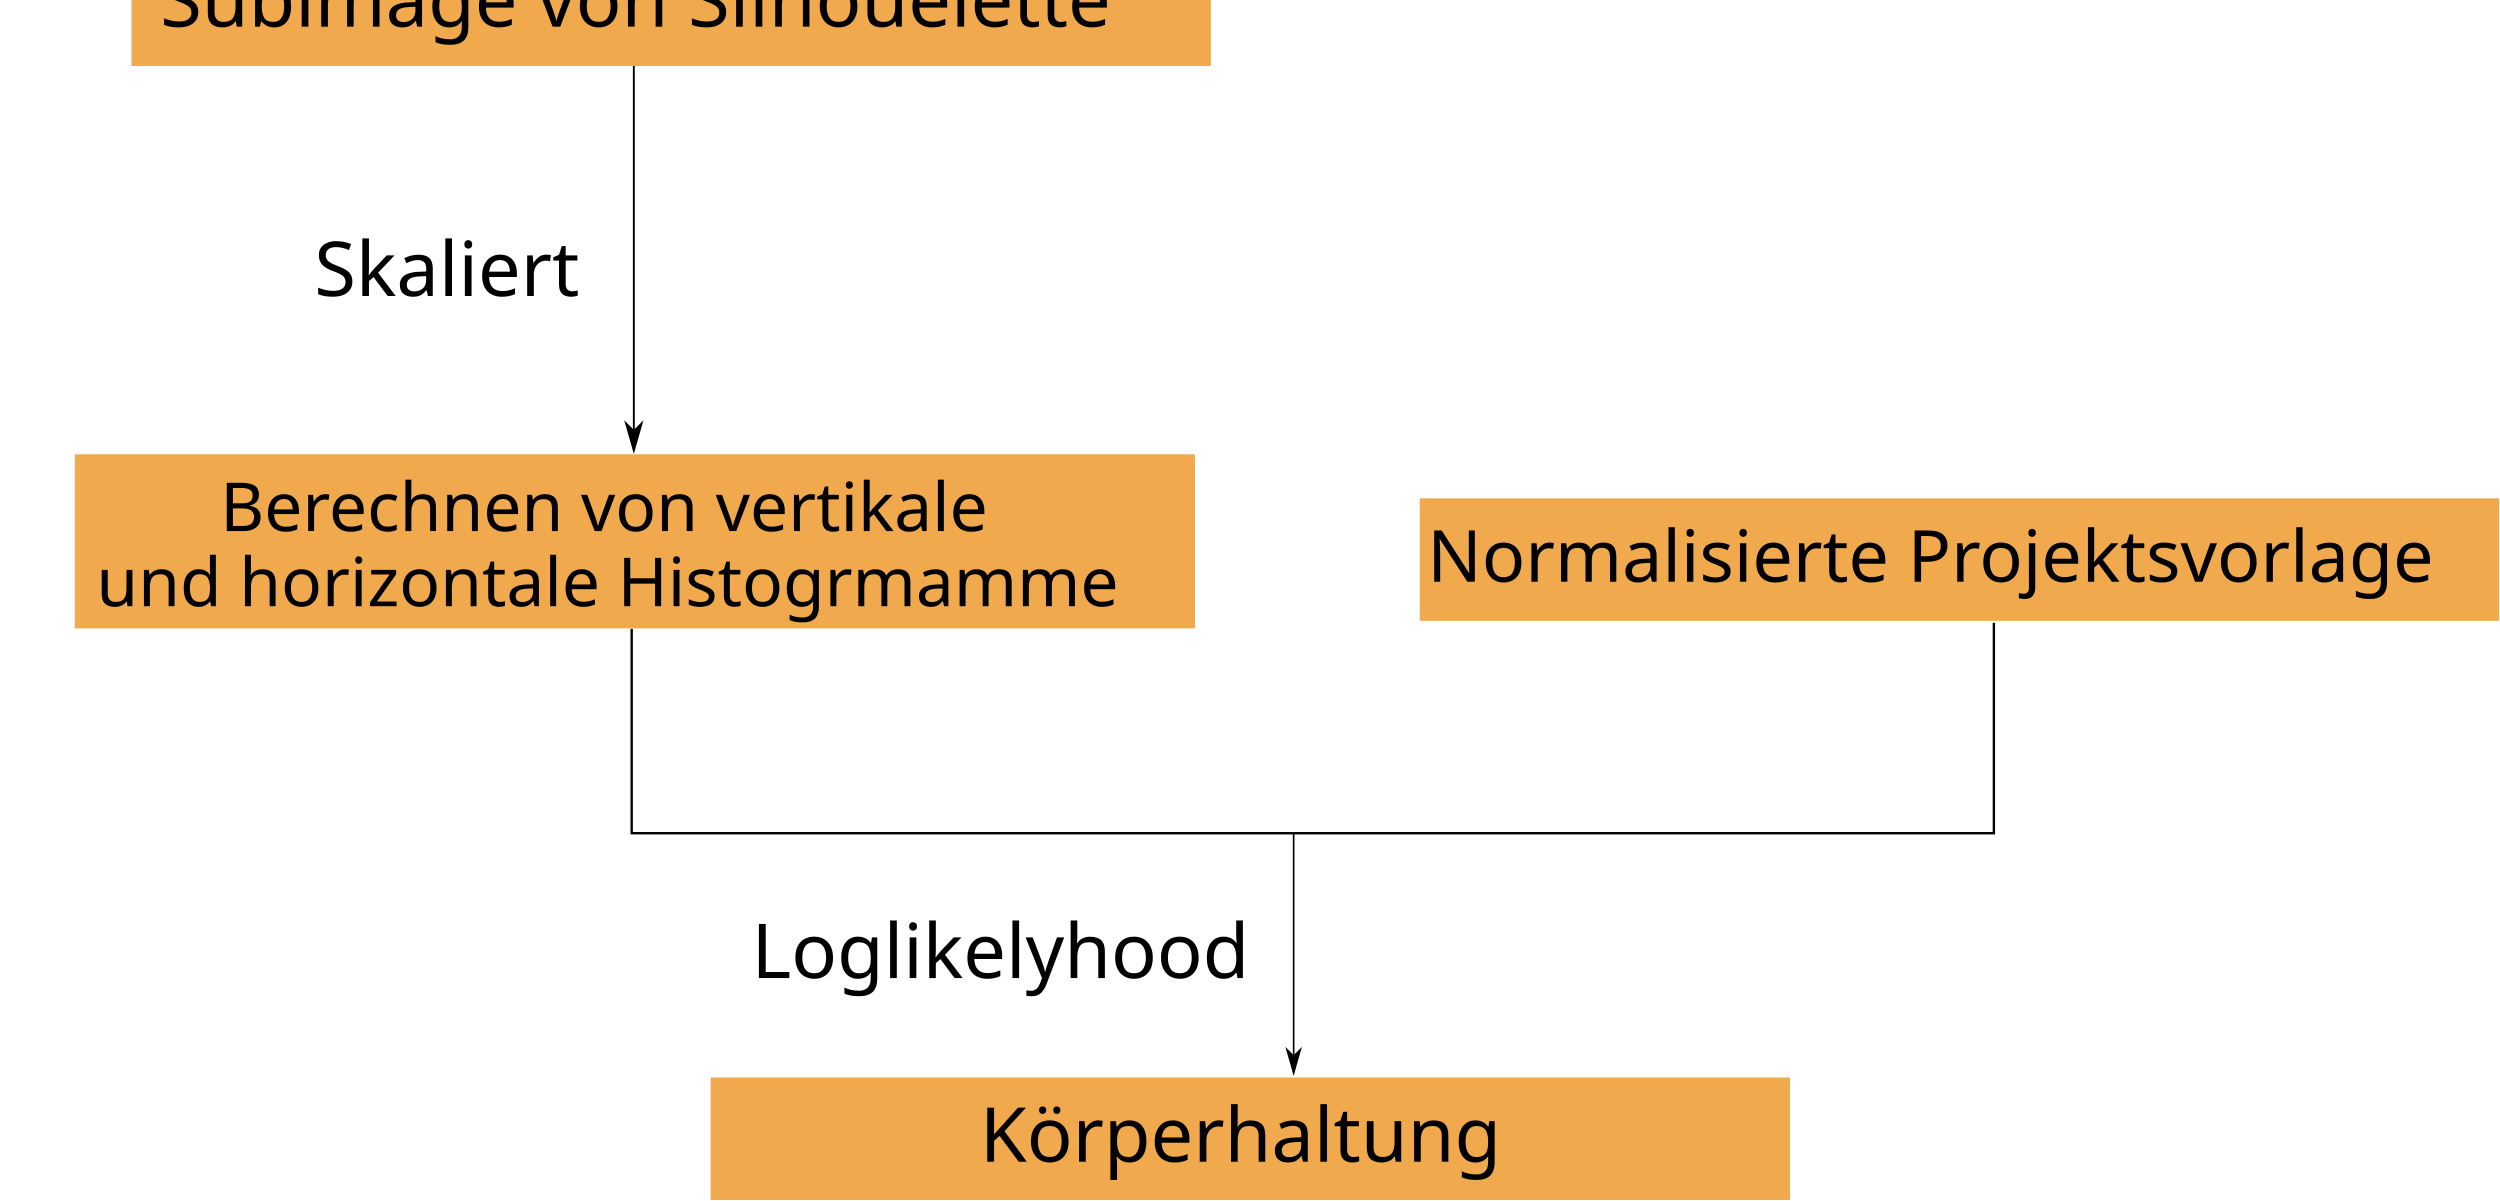
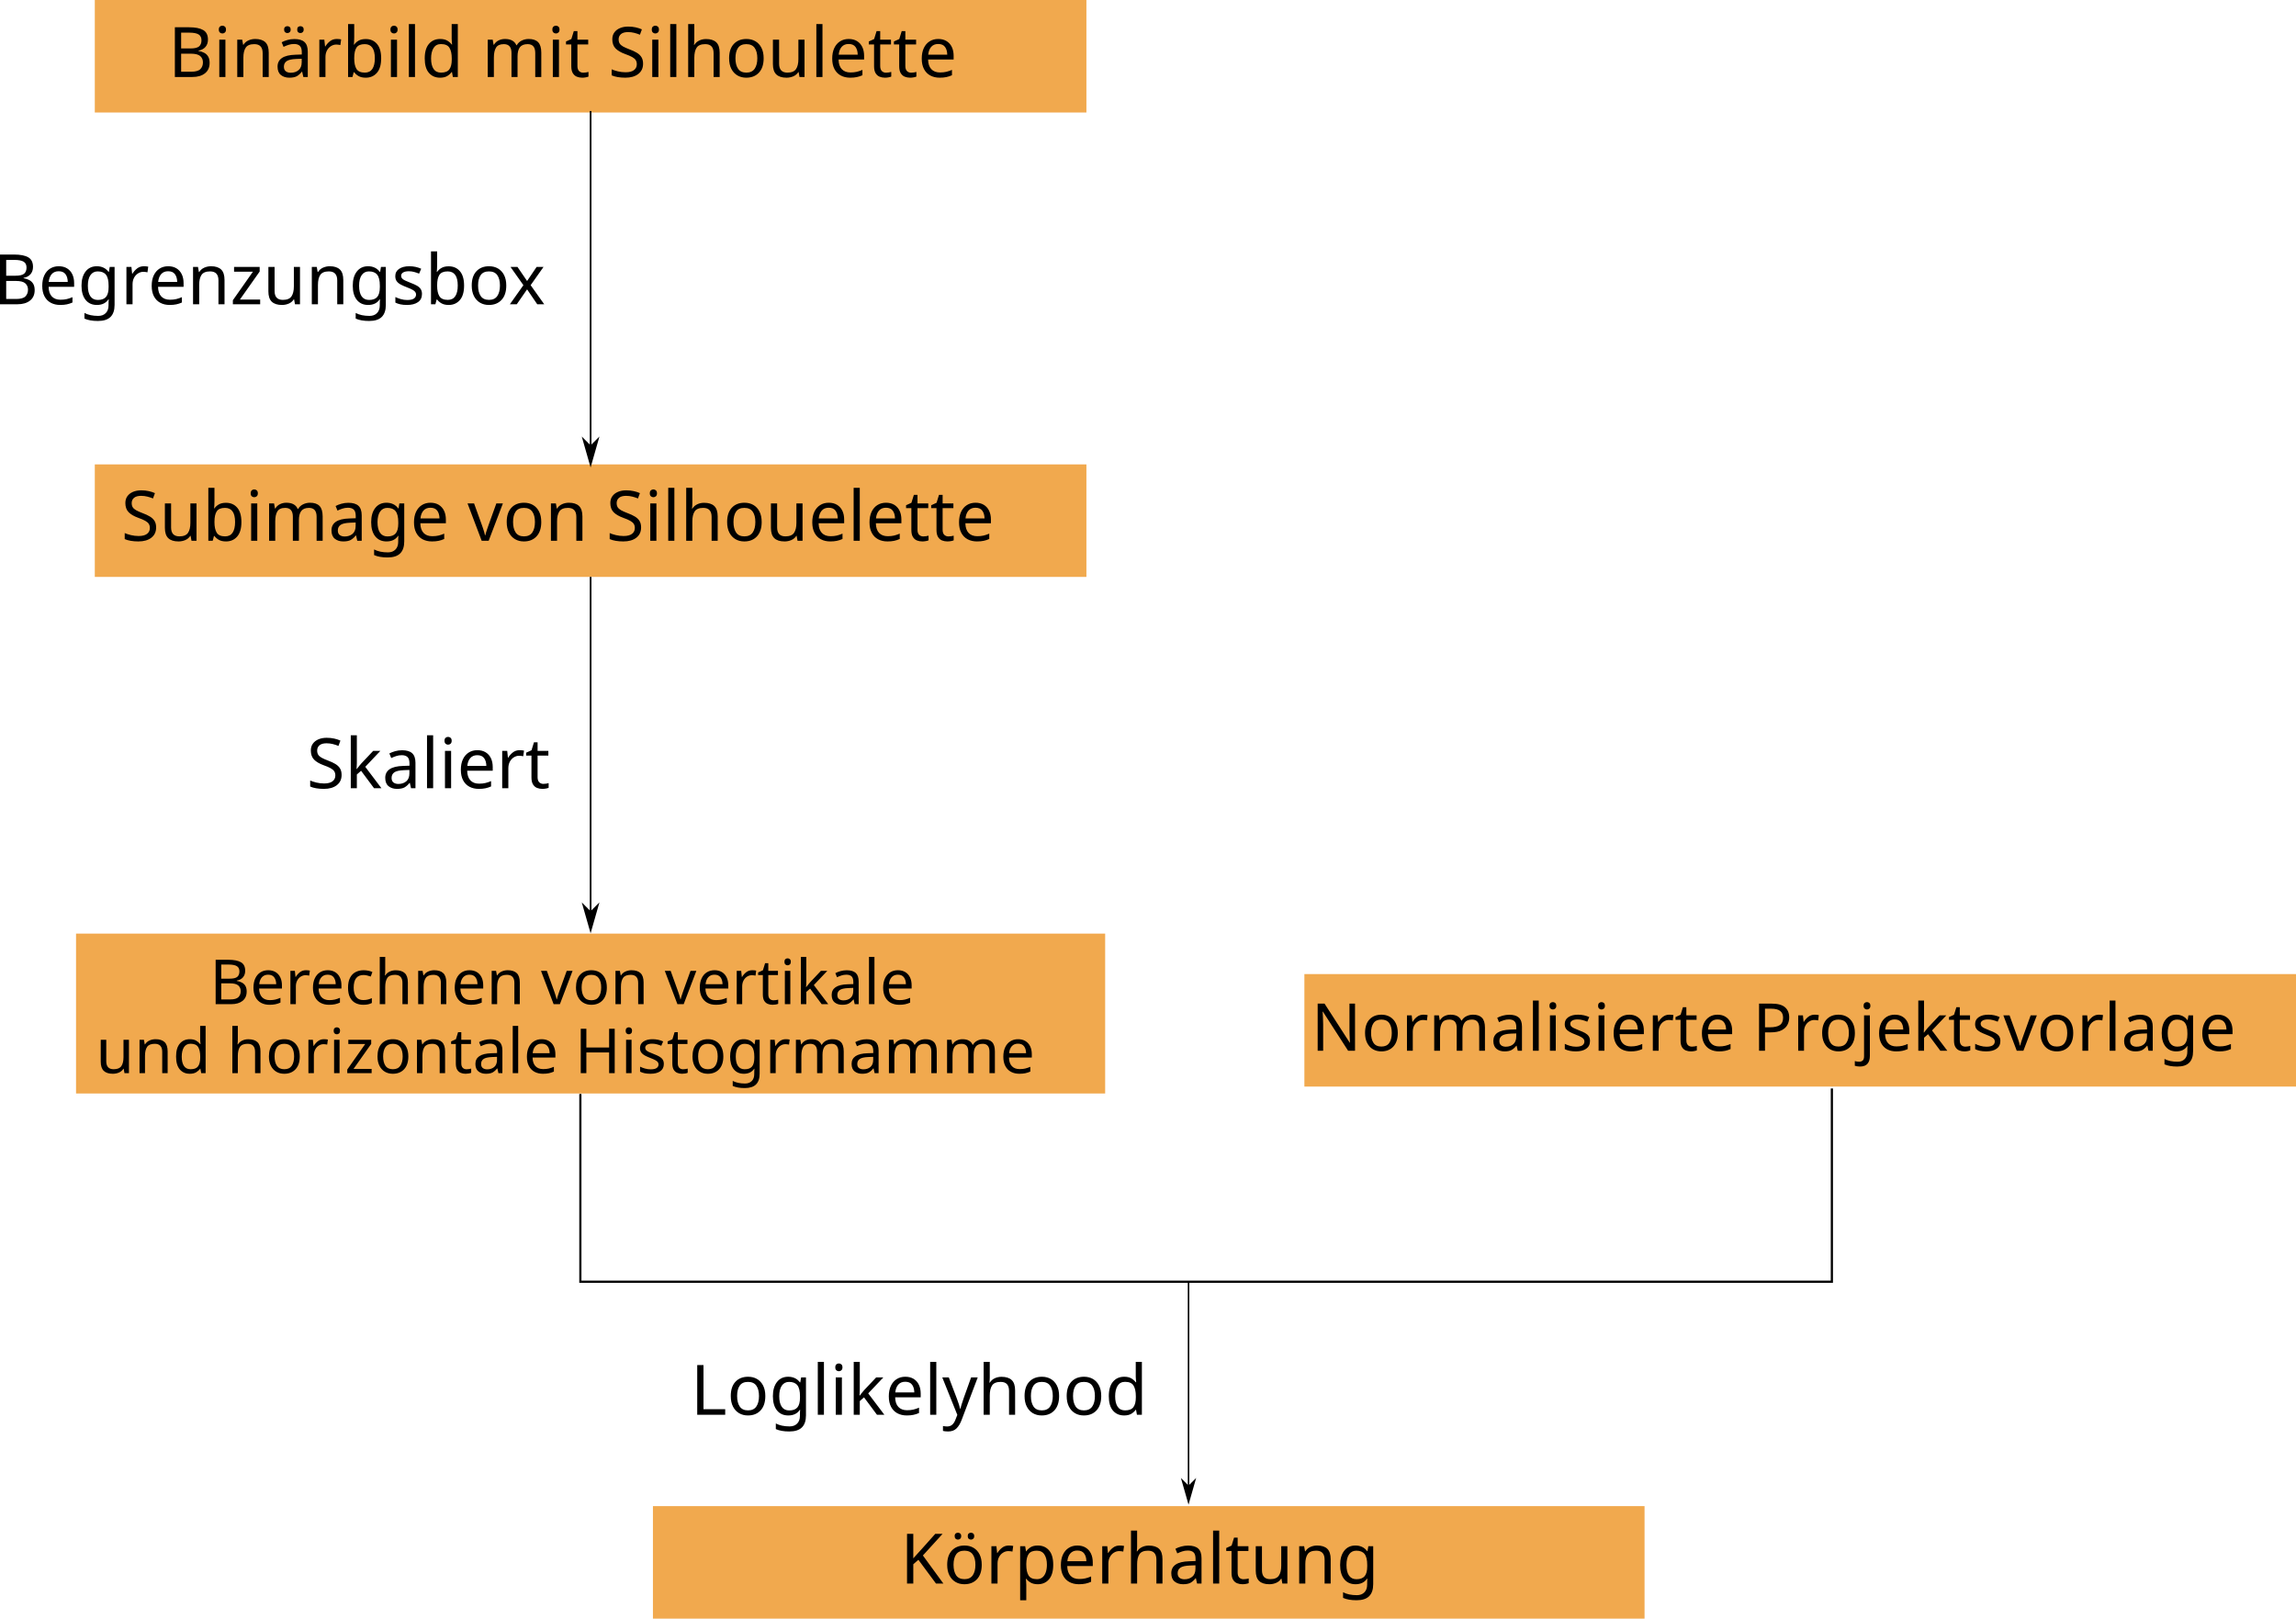
- <svg xmlns="http://www.w3.org/2000/svg" width="469.121mm" height="225.35mm" viewBox="0 0 1662.241 798.485" id="svg2" version="1.1">
+ <svg xmlns="http://www.w3.org/2000/svg" width="468.944mm" height="330.626mm" viewBox="0 0 1661.611 1171.511" id="svg2" version="1.1">
  <defs id="defs4">
    <marker style="overflow:visible" id="marker4711" refX="0" refY="0" orient="auto">
      <path transform="matrix(-0.8,0,0,-0.8,-10,0)" style="fill:#000000;fill-opacity:1;fill-rule:evenodd;stroke:#000000;stroke-width:1pt;stroke-opacity:1" d="M 0,0 5,-5 -12.5,0 5,5 0,0 Z" id="path4713" />
    </marker>
    <marker style="overflow:visible" id="marker4502" refX="0" refY="0" orient="auto">
      <path transform="matrix(-0.8,0,0,-0.8,-10,0)" style="fill:#000000;fill-opacity:1;fill-rule:evenodd;stroke:#000000;stroke-width:1pt;stroke-opacity:1" d="M 0,0 5,-5 -12.5,0 5,5 0,0 Z" id="path4504" />
    </marker>
    <marker orient="auto" refY="0" refX="0" id="Arrow1Lend" style="overflow:visible">
      <path id="path4219" d="M 0,0 5,-5 -12.5,0 5,5 0,0 Z" style="fill:#000000;fill-opacity:1;fill-rule:evenodd;stroke:#000000;stroke-width:1pt;stroke-opacity:1" transform="matrix(-0.8,0,0,-0.8,-10,0)" />
    </marker>
    <marker orient="auto" refY="0" refX="0" id="Arrow1Lend-0" style="overflow:visible">
      <path id="path4219-3" d="M 0,0 5,-5 -12.5,0 5,5 0,0 Z" style="fill:#000000;fill-opacity:1;fill-rule:evenodd;stroke:#000000;stroke-width:1pt;stroke-opacity:1" transform="matrix(-0.8,0,0,-0.8,-10,0)" />
    </marker>
  </defs>
-   <g id="layer2" transform="translate(308.971,143.6549)" style="display:inline">
-     <rect style="display:inline;fill:#f1a94e;fill-opacity:1;stroke:none;stroke-width:1.26;stroke-miterlimit:4;stroke-dasharray:3.779, 1.26;stroke-dashoffset:0;stroke-opacity:1" id="rect4167-4-7-3-1" width="744.775" height="115.719" x="-259.215" y="158.399" />
+   <g id="layer2" transform="translate(308.971,517.3108)" style="display:inline">
+     <rect style="display:inline;fill:#f1a94e;fill-opacity:1;stroke:none;stroke-width:1.26;stroke-miterlimit:4;stroke-dasharray:3.779, 1.26;stroke-dashoffset:0;stroke-opacity:1" id="rect4167-4-7-3-1" width="744.775" height="115.719" x="-253.942" y="158.399" />
  </g>
-   <g id="layer1" transform="translate(308.971,143.6549)" style="display:inline">
+   <g id="layer1" transform="translate(308.971,517.3108)" style="display:inline">
    <rect style="display:inline;fill:#f1a94e;fill-opacity:1;stroke:none;stroke-width:1.26;stroke-miterlimit:4;stroke-dasharray:3.779, 1.26;stroke-dashoffset:0;stroke-opacity:1" id="rect4167-4-7-3" width="717.632" height="81.433" x="635.008" y="187.686" />
-     <rect style="display:inline;fill:#f1a94e;fill-opacity:1;stroke:none;stroke-width:1.26;stroke-miterlimit:4;stroke-dasharray:3.779, 1.26;stroke-dashoffset:0;stroke-opacity:1" id="rect4167-4-7" width="717.632" height="81.433" x="-221.526" y="-181.201" />
+     <rect style="display:inline;fill:#f1a94e;fill-opacity:1;stroke:none;stroke-width:1.26;stroke-miterlimit:4;stroke-dasharray:3.779, 1.26;stroke-dashoffset:0;stroke-opacity:1" id="rect4167-4-7" width="717.632" height="81.433" x="-240.37" y="-181.201" />
    <rect style="display:inline;fill:#f1a94e;fill-opacity:1;stroke:none;stroke-width:1.26;stroke-miterlimit:4;stroke-dasharray:3.779, 1.26;stroke-dashoffset:0;stroke-opacity:1" id="rect4167-4-7-5" width="717.632" height="81.433" x="163.555" y="572.767" />
-     <rect style="display:inline;fill:#f1a94e;fill-opacity:1;stroke:none;stroke-width:1.26;stroke-miterlimit:4;stroke-dasharray:3.779, 1.26;stroke-dashoffset:0;stroke-opacity:1" id="rect4167-4" width="717.632" height="81.433" x="-222.537" y="-517.311" />
-     <path style="display:inline;fill:none;fill-opacity:1;fill-rule:evenodd;stroke:#000000;stroke-width:1.26px;stroke-linecap:butt;stroke-linejoin:miter;stroke-opacity:1;marker-end:url(#Arrow1Lend)" d="m 116.534,-436.942 0,255.521" id="path4208" />
+     <rect style="display:inline;fill:#f1a94e;fill-opacity:1;stroke:none;stroke-width:1.26;stroke-miterlimit:4;stroke-dasharray:3.779, 1.26;stroke-dashoffset:0;stroke-opacity:1" id="rect4167-4" width="717.632" height="81.433" x="-240.37" y="-517.311" />
+     <path style="display:inline;fill:none;fill-opacity:1;fill-rule:evenodd;stroke:#000000;stroke-width:1.26px;stroke-linecap:butt;stroke-linejoin:miter;stroke-opacity:1;marker-end:url(#Arrow1Lend)" d="m 118.445,-436.942 0,255.521" id="path4208" />
    <path style="display:inline;fill:none;fill-rule:evenodd;stroke:#000000;stroke-width:1.578px;stroke-linecap:butt;stroke-linejoin:miter;stroke-opacity:1" d="m 111.033,274.462 0,135.89 905.721,0 0,-139.887" id="path4697" />
    <path style="display:inline;fill:none;fill-rule:evenodd;stroke:#000000;stroke-width:1.086px;stroke-linecap:butt;stroke-linejoin:miter;stroke-opacity:1;marker-end:url(#marker4711)" d="m 551.169,410.57 0,159.014" id="path4701" />
-     <text xml:space="preserve" style="font-style:normal;font-weight:normal;font-size:50.384px;line-height:125%;font-family:sans-serif;letter-spacing:0px;word-spacing:0px;fill:#000000;fill-opacity:1;stroke:none;stroke-width:1px;stroke-linecap:butt;stroke-linejoin:miter;stroke-opacity:1" x="-169.472" y="-461.583" id="text4136">
-       <tspan id="tspan4138" x="-169.472" y="-461.583">Binärbild mit Silhoulette</tspan>
+     <text xml:space="preserve" style="font-style:normal;font-weight:normal;font-size:50.384px;line-height:125%;font-family:sans-serif;letter-spacing:0px;word-spacing:0px;fill:#000000;fill-opacity:1;stroke:none;stroke-width:1px;stroke-linecap:butt;stroke-linejoin:miter;stroke-opacity:1" x="-187.305" y="-461.583" id="text4136">
+       <tspan id="tspan4138" x="-187.305" y="-461.583">Binärbild mit Silhoulette</tspan>
    </text>
-     <text xml:space="preserve" style="font-style:normal;font-weight:normal;font-size:50.384px;line-height:125%;font-family:sans-serif;letter-spacing:0px;word-spacing:0px;fill:#000000;fill-opacity:1;stroke:none;stroke-width:1px;stroke-linecap:butt;stroke-linejoin:miter;stroke-opacity:1" x="-202.445" y="-125.94" id="text4140">
-       <tspan id="tspan4142" x="-202.445" y="-125.94">Subimage von Silhouelette</tspan>
+     <text xml:space="preserve" style="font-style:normal;font-weight:normal;font-size:50.384px;line-height:125%;font-family:sans-serif;letter-spacing:0px;word-spacing:0px;fill:#000000;fill-opacity:1;stroke:none;stroke-width:1px;stroke-linecap:butt;stroke-linejoin:miter;stroke-opacity:1" x="-221.28" y="-125.94" id="text4140">
+       <tspan id="tspan4142" x="-221.28" y="-125.94">Subimage von Silhouelette</tspan>
    </text>
    <text xml:space="preserve" style="font-style:normal;font-weight:normal;font-size:50.384px;line-height:125%;font-family:sans-serif;letter-spacing:0px;word-spacing:0px;fill:#000000;fill-opacity:1;stroke:none;stroke-width:1px;stroke-linecap:butt;stroke-linejoin:miter;stroke-opacity:1" x="-313.916" y="-297.096" id="text4152">
      <tspan id="tspan4154" x="-313.916" y="-297.096">Begrenzungsbox</tspan>
    </text>
    <text xml:space="preserve" style="font-style:normal;font-weight:normal;font-size:50.384px;line-height:125%;font-family:sans-serif;letter-spacing:0px;word-spacing:0px;fill:#000000;fill-opacity:1;stroke:none;stroke-width:1px;stroke-linecap:butt;stroke-linejoin:miter;stroke-opacity:1" x="190.72" y="506.643" id="text4156">
      <tspan id="tspan4158" x="190.72" y="506.643">Loglikelyhood</tspan>
    </text>
    <text xml:space="preserve" style="font-style:normal;font-weight:normal;font-size:50.384px;line-height:125%;font-family:sans-serif;letter-spacing:0px;word-spacing:0px;fill:#000000;fill-opacity:1;stroke:none;stroke-width:1px;stroke-linecap:butt;stroke-linejoin:miter;stroke-opacity:1" x="342.554" y="628.793" id="text4160">
      <tspan id="tspan4162" x="342.554" y="628.793">Körperhaltung</tspan>
    </text>
    <text xml:space="preserve" style="font-style:normal;font-weight:normal;font-size:47.755px;line-height:125%;font-family:sans-serif;letter-spacing:0px;word-spacing:0px;fill:#000000;fill-opacity:1;stroke:none;stroke-width:1px;stroke-linecap:butt;stroke-linejoin:miter;stroke-opacity:1" x="640" y="243.161" id="text4662">
      <tspan x="640" y="243.161" id="tspan4666">Normalisierte Projektsvorlage</tspan>
    </text>
-     <text xml:space="preserve" style="font-style:normal;font-weight:normal;font-size:50.384px;line-height:125%;font-family:sans-serif;letter-spacing:0px;word-spacing:0px;fill:#000000;fill-opacity:1;stroke:none;stroke-width:1px;stroke-linecap:butt;stroke-linejoin:miter;stroke-opacity:1" x="-99.986" y="53.156" id="text4799">
-       <tspan id="tspan4801" x="-99.986" y="53.156">Skaliert</tspan>
+     <text xml:space="preserve" style="font-style:normal;font-weight:normal;font-size:50.384px;line-height:125%;font-family:sans-serif;letter-spacing:0px;word-spacing:0px;fill:#000000;fill-opacity:1;stroke:none;stroke-width:1px;stroke-linecap:butt;stroke-linejoin:miter;stroke-opacity:1" x="-87.053" y="53.156" id="text4799">
+       <tspan id="tspan4801" x="-87.053" y="53.156">Skaliert</tspan>
    </text>
-     <text xml:space="preserve" style="font-style:normal;font-weight:normal;font-size:40px;line-height:125%;font-family:sans-serif;letter-spacing:0px;word-spacing:0px;fill:#000000;fill-opacity:1;stroke:none;stroke-width:1px;stroke-linecap:butt;stroke-linejoin:miter;stroke-opacity:1" x="-162.541" y="209.463" id="text4173">
-       <tspan id="tspan4175" x="-162.541" y="209.463" style="font-size:45px">Berechnen von vertikale</tspan>
+     <text xml:space="preserve" style="font-style:normal;font-weight:normal;font-size:40px;line-height:125%;font-family:sans-serif;letter-spacing:0px;word-spacing:0px;fill:#000000;fill-opacity:1;stroke:none;stroke-width:1px;stroke-linecap:butt;stroke-linejoin:miter;stroke-opacity:1" x="-157.267" y="209.463" id="text4173">
+       <tspan id="tspan4175" x="-157.267" y="209.463" style="font-size:45px">Berechnen von vertikale</tspan>
    </text>
-     <text xml:space="preserve" style="font-style:normal;font-weight:normal;font-size:40px;line-height:125%;font-family:sans-serif;letter-spacing:0px;word-spacing:0px;fill:#000000;fill-opacity:1;stroke:none;stroke-width:1px;stroke-linecap:butt;stroke-linejoin:miter;stroke-opacity:1" x="-244.905" y="259.387" id="text4177">
-       <tspan id="tspan4179" x="-244.905" y="259.387" style="font-size:45px">und horizontale Histogrmamme</tspan>
+     <text xml:space="preserve" style="font-style:normal;font-weight:normal;font-size:40px;line-height:125%;font-family:sans-serif;letter-spacing:0px;word-spacing:0px;fill:#000000;fill-opacity:1;stroke:none;stroke-width:1px;stroke-linecap:butt;stroke-linejoin:miter;stroke-opacity:1" x="-239.632" y="259.387" id="text4177">
+       <tspan id="tspan4179" x="-239.632" y="259.387" style="font-size:45px">und horizontale Histogrmamme</tspan>
    </text>
-     <path style="display:inline;fill:none;fill-opacity:1;fill-rule:evenodd;stroke:#000000;stroke-width:1.26px;stroke-linecap:butt;stroke-linejoin:miter;stroke-opacity:1;marker-end:url(#Arrow1Lend-0)" d="m 112.458,-99.791 0,255.521" id="path4208-8" />
+     <path style="display:inline;fill:none;fill-opacity:1;fill-rule:evenodd;stroke:#000000;stroke-width:1.26px;stroke-linecap:butt;stroke-linejoin:miter;stroke-opacity:1;marker-end:url(#Arrow1Lend-0)" d="m 118.445,-99.791 0,255.521" id="path4208-8" />
  </g>
</svg>
